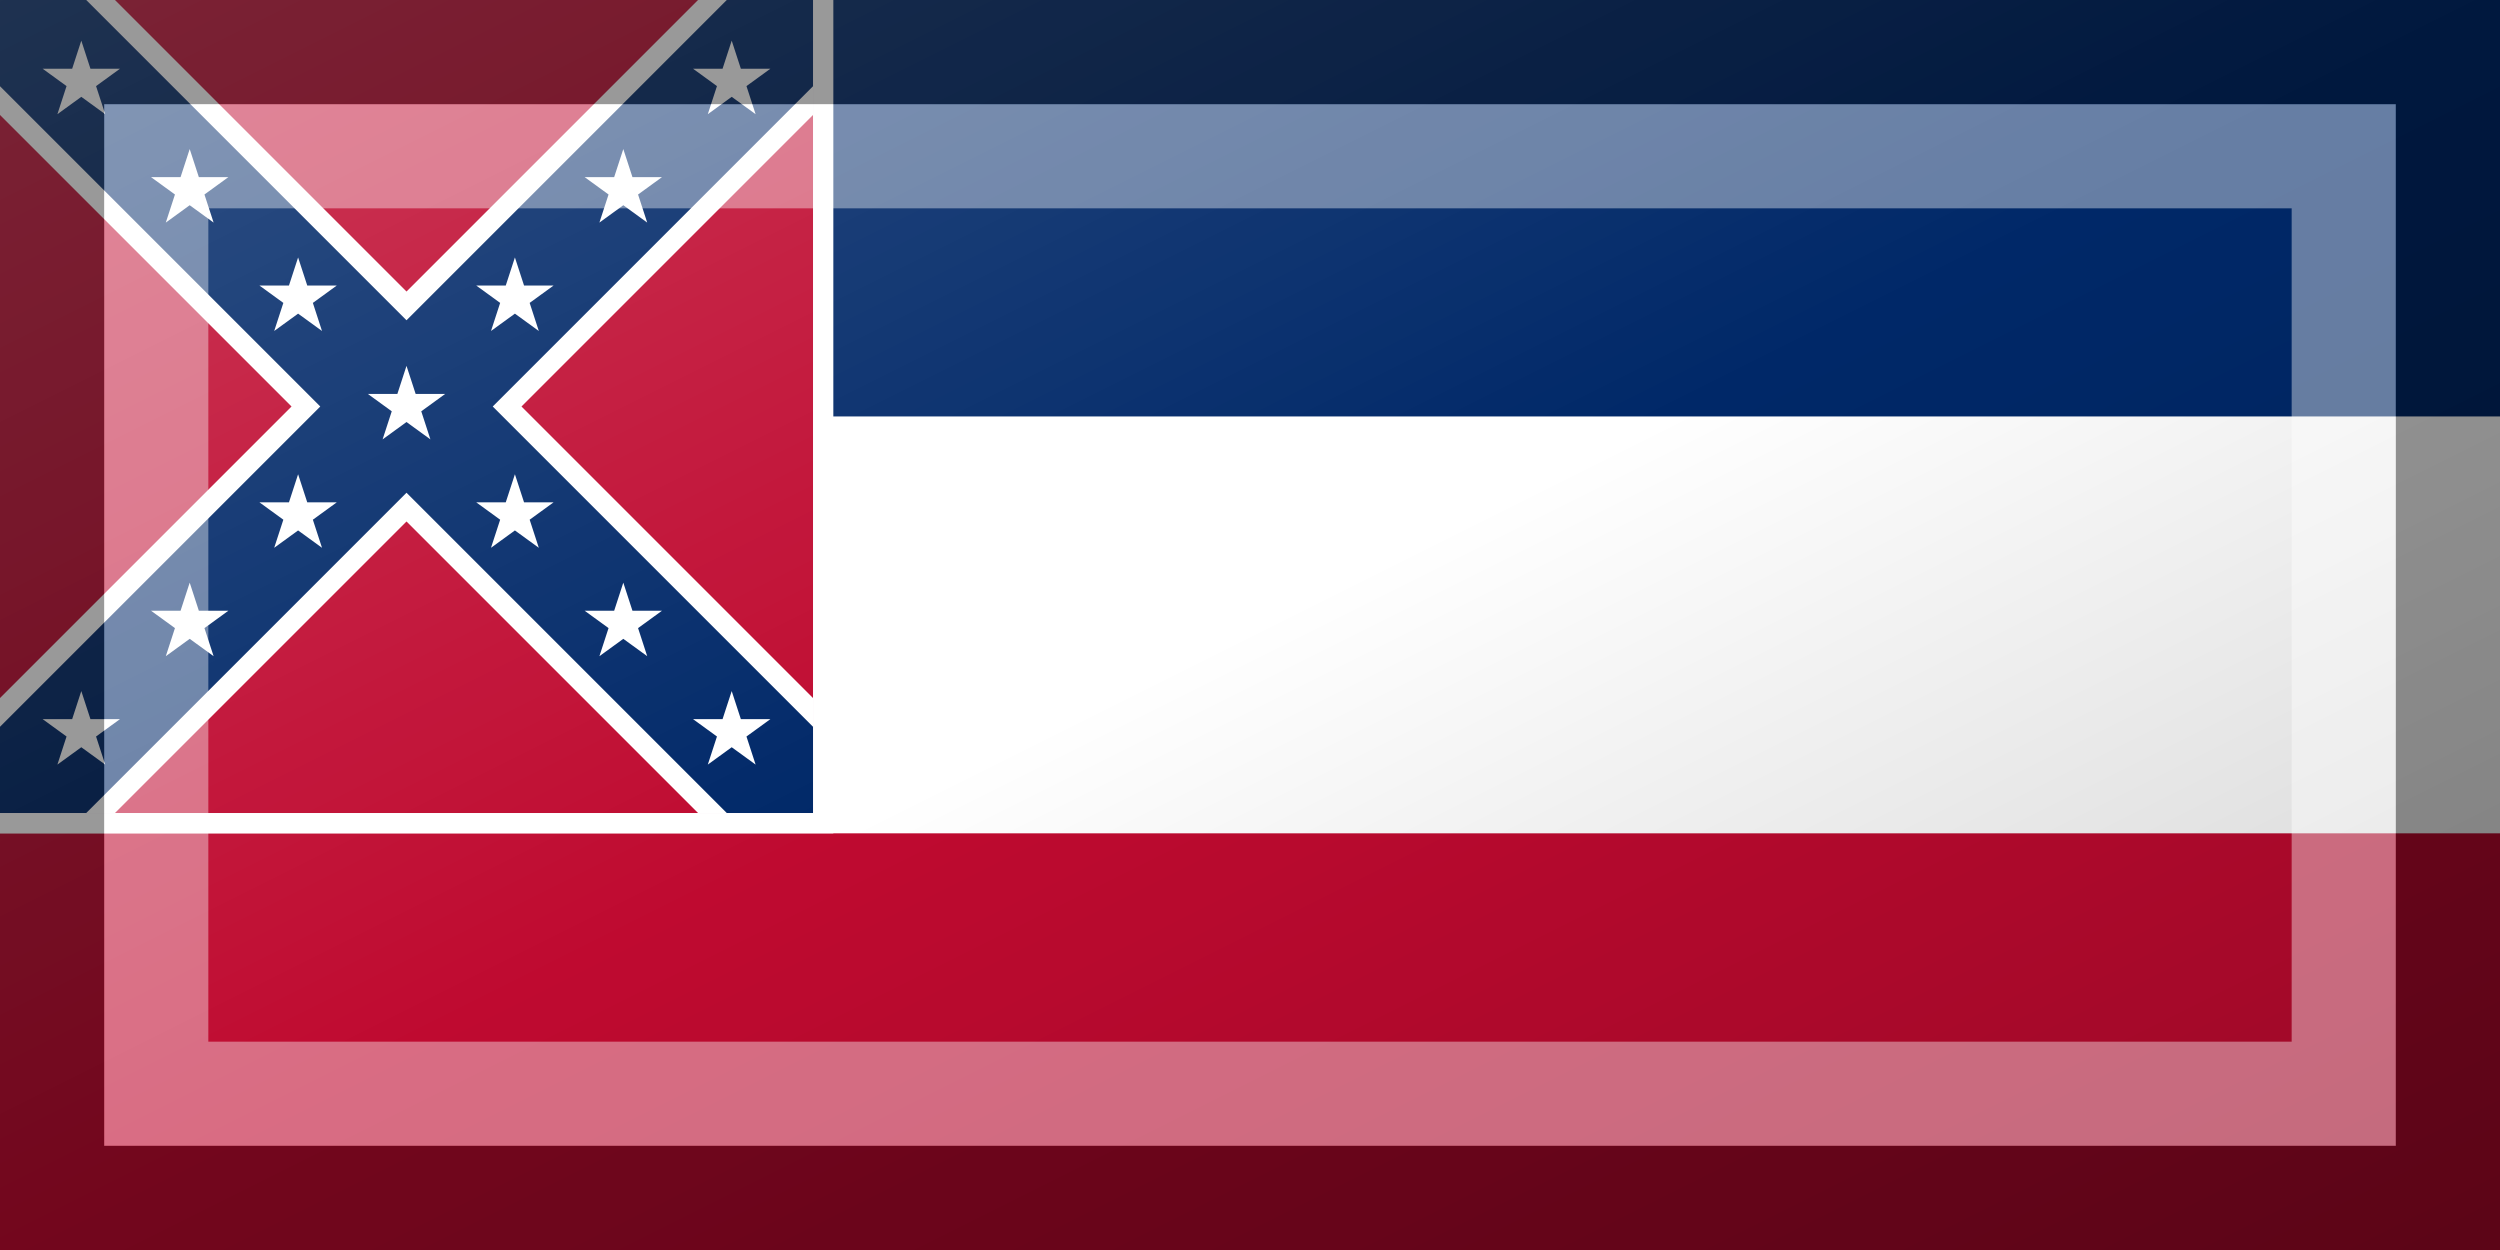
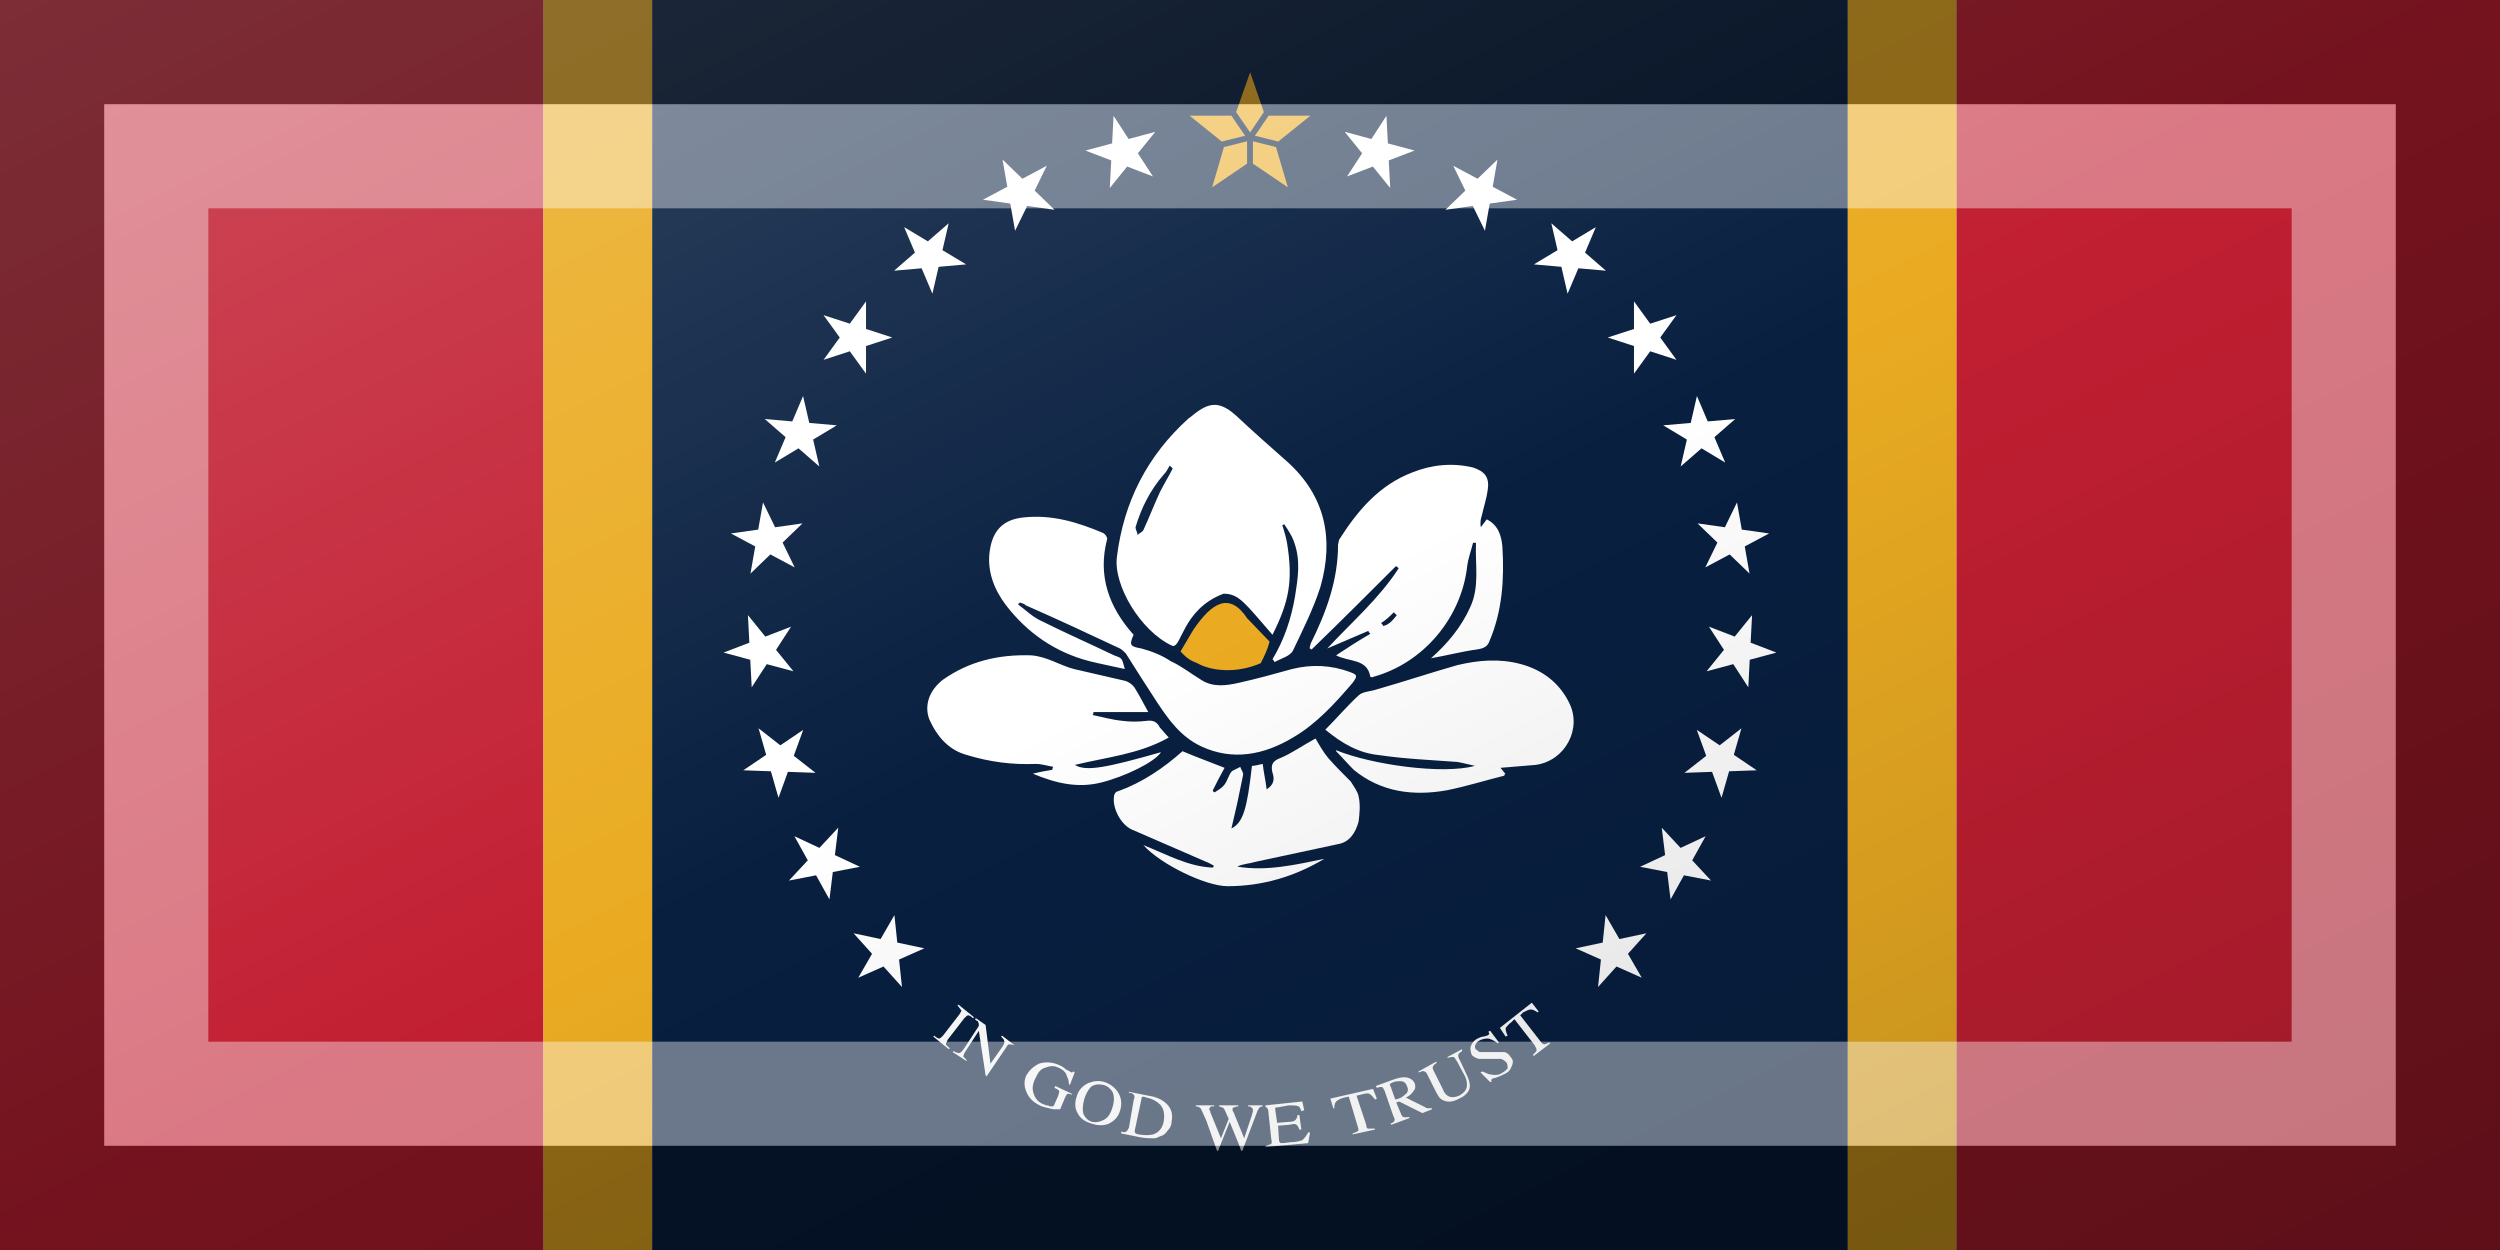
<svg xmlns="http://www.w3.org/2000/svg" xmlns:xlink="http://www.w3.org/1999/xlink" version="1.1" width="720" height="360" viewBox="0 0 720 360">
  <style>
- .blue{fill:rgb(0,40,104);}
- .red{fill:rgb(191,10,48);}
+ .blue{fill:rgb(8,31,64);}
+ .red{fill:rgb(194,31,50);}
.white{fill:rgb(255,255,255);}
+ .yellow{fill:rgb(234,171,34);}
</style>
  <defs>
+     <path id="magnolia" d="M -0.222 0.162 C -0.214 0.16 -0.208 0.159 -0.202 0.158 C -0.202 0.157 -0.202 0.156 -0.201 0.155 C -0.207 0.154 -0.213 0.152 -0.219 0.152 C -0.243 0.153 -0.266 0.15 -0.289 0.143 C -0.308 0.138 -0.32 0.124 -0.328 0.106 C -0.333 0.092 -0.328 0.077 -0.314 0.066 C -0.287 0.047 -0.257 0.04 -0.224 0.041 C -0.208 0.042 -0.195 0.051 -0.18 0.055 C -0.163 0.059 -0.145 0.063 -0.128 0.067 C -0.124 0.068 -0.12 0.071 -0.118 0.074 C -0.113 0.082 -0.109 0.09 -0.104 0.099 C -0.123 0.099 -0.142 0.099 -0.16 0.099 C -0.16 0.1 -0.16 0.101 -0.161 0.102 C -0.151 0.104 -0.141 0.107 -0.13 0.108 C -0.123 0.109 -0.114 0.109 -0.106 0.108 C -0.099 0.107 -0.095 0.109 -0.092 0.115 C -0.089 0.118 -0.087 0.121 -0.083 0.125 C -0.113 0.142 -0.146 0.145 -0.179 0.153 C -0.168 0.16 -0.147 0.156 -0.091 0.14 C -0.097 0.15 -0.128 0.165 -0.152 0.171 C -0.176 0.177 -0.198 0.172 -0.222 0.162 Z M -0.069 0.139 C -0.055 0.145 -0.041 0.15 -0.026 0.156 C -0.03 0.163 -0.034 0.171 -0.038 0.179 C -0.038 0.18 -0.037 0.181 -0.036 0.181 C -0.033 0.179 -0.029 0.177 -0.026 0.173 C -0.023 0.169 -0.022 0.164 -0.019 0.16 C -0.017 0.158 -0.013 0.157 -0.01 0.155 C -0.009 0.158 -0.007 0.16 -0.007 0.163 C -0.009 0.173 -0.011 0.182 -0.013 0.192 C -0.015 0.201 -0.017 0.209 -0.019 0.218 C -0.007 0.212 -0.003 0.198 0.002 0.154 C 0.005 0.154 0.008 0.153 0.013 0.152 C 0.014 0.161 0.016 0.169 0.017 0.178 C 0.025 0.173 0.025 0.167 0.023 0.161 C 0.021 0.153 0.023 0.149 0.031 0.146 C 0.043 0.141 0.054 0.133 0.067 0.126 C 0.071 0.133 0.075 0.14 0.08 0.146 C 0.087 0.154 0.095 0.162 0.103 0.17 C 0.106 0.175 0.11 0.18 0.111 0.185 C 0.113 0.194 0.112 0.203 0.111 0.211 C 0.108 0.222 0.102 0.232 0.09 0.234 C 0.062 0.24 0.034 0.246 0.006 0.252 C -2.9999763E-4 0.254 -0.007 0.254 -0.013 0.257 C 0.017 0.262 0.047 0.255 0.076 0.249 C 0.046 0.267 0.013 0.277 -0.023 0.277 C -0.045 0.277 -0.091 0.255 -0.109 0.235 C -0.084 0.245 -0.063 0.257 -0.038 0.258 C -0.037 0.257 -0.037 0.256 -0.037 0.256 C -0.039 0.255 -0.042 0.253 -0.045 0.252 C -0.07 0.241 -0.096 0.23 -0.121 0.219 C -0.132 0.214 -0.141 0.197 -0.139 0.185 C -0.139 0.183 -0.137 0.18 -0.135 0.18 C -0.11 0.171 -0.088 0.156 -0.069 0.139 Z M 0.088 0.138 C 0.125 0.153 0.197 0.163 0.23 0.154 C 0.225 0.153 0.218 0.151 0.212 0.15 C 0.186 0.148 0.159 0.147 0.132 0.143 C 0.111 0.141 0.094 0.131 0.077 0.117 C 0.089 0.105 0.1 0.092 0.111 0.082 C 0.115 0.078 0.123 0.078 0.129 0.076 C 0.157 0.068 0.184 0.059 0.212 0.051 C 0.233 0.046 0.255 0.044 0.277 0.05 C 0.299 0.056 0.316 0.069 0.326 0.089 C 0.34 0.116 0.322 0.149 0.292 0.153 C 0.281 0.154 0.269 0.155 0.256 0.156 C 0.258 0.158 0.259 0.16 0.261 0.162 C 0.26 0.163 0.26 0.163 0.26 0.164 C 0.24 0.169 0.221 0.175 0.201 0.179 C 0.167 0.185 0.134 0.181 0.106 0.158 C 0.1 0.152 0.094 0.145 0.088 0.139 Z M 0.228 -0.074 C 0.226 -0.066 0.223 -0.058 0.222 -0.05 C 0.216 0.003 0.177 0.049 0.126 0.063 C 0.125 0.064 0.124 0.063 0.123 0.063 C 0.12 0.044 0.101 0.048 0.088 0.041 C 0.1 0.033 0.111 0.026 0.123 0.019 C 0.122 0.018 0.121 0.017 0.121 0.016 C 0.107 0.022 0.093 0.028 0.079 0.034 C 0.104 0.007 0.132 -0.017 0.152 -0.048 C 0.151 -0.049 0.15 -0.05 0.149 -0.05 C 0.121 -0.022 0.092 0.007 0.063 0.035 C 0.062 0.035 0.062 0.034 0.061 0.034 C 0.061 0.032 0.062 0.03 0.062 0.029 C 0.078 -0.003 0.09 -0.036 0.09 -0.072 C 0.09 -0.073 0.091 -0.076 0.091 -0.077 C 0.11 -0.107 0.132 -0.133 0.166 -0.146 C 0.186 -0.154 0.207 -0.156 0.228 -0.151 C 0.24 -0.147 0.245 -0.141 0.243 -0.128 C 0.242 -0.12 0.239 -0.111 0.237 -0.102 C 0.236 -0.099 0.235 -0.095 0.236 -0.09 C 0.238 -0.093 0.24 -0.095 0.242 -0.098 C 0.254 -0.092 0.257 -0.081 0.258 -0.07 C 0.26 -0.037 0.258 -0.005 0.245 0.026 C 0.243 0.032 0.239 0.034 0.232 0.035 C 0.217 0.037 0.202 0.041 0.185 0.044 C 0.202 0.029 0.216 0.012 0.225 -0.008 C 0.235 -0.029 0.23 -0.052 0.231 -0.074 C 0.23 -0.074 0.229 -0.074 0.228 -0.074 Z M 0.134 0.008 C 0.135 0.009 0.136 0.01 0.136 0.011 C 0.142 0.01 0.146 0.005 0.15 9.999983E-5 C 0.149 -8.0000015E-4 0.148 -0.002 0.147 -0.003 C 0.143 0.001 0.139 0.005 0.134 0.008 Z M -0.237 -0.011 C -0.229 -0.005 -0.222 0.002 -0.213 0.006 C -0.189 0.018 -0.164 0.029 -0.139 0.041 C -0.131 0.044 -0.131 0.043 -0.128 0.055 C -0.141 0.052 -0.152 0.05 -0.164 0.047 C -0.199 0.038 -0.228 0.018 -0.25 -0.011 C -0.262 -0.027 -0.269 -0.046 -0.266 -0.066 C -0.263 -0.087 -0.252 -0.098 -0.231 -0.1 C -0.202 -0.103 -0.176 -0.095 -0.15 -0.084 C -0.148 -0.083 -0.146 -0.08 -0.146 -0.078 C -0.156 -0.04 -0.144 -0.008 -0.119 0.02 C -0.124 0.031 -0.122 0.032 -0.111 0.034 C -0.1 0.037 -0.09 0.041 -0.081 0.047 C -0.07 0.052 -0.06 0.06 -0.05 0.066 C -0.038 0.074 -0.024 0.072 -0.011 0.069 C 0.007 0.065 0.025 0.06 0.043 0.055 C 0.063 0.05 0.083 0.051 0.102 0.058 C 0.11 0.061 0.11 0.062 0.105 0.069 C 0.087 0.09 0.068 0.111 0.044 0.125 C 0.014 0.143 -0.018 0.149 -0.05 0.134 C -0.071 0.124 -0.083 0.107 -0.095 0.089 C -0.106 0.072 -0.117 0.055 -0.127 0.039 C -0.129 0.037 -0.131 0.035 -0.133 0.034 C -0.165 0.019 -0.197 0.004 -0.229 -0.01 C -0.231 -0.012 -0.233 -0.012 -0.235 -0.013 C -0.236 -0.012 -0.237 -0.012 -0.237 -0.011 Z M 0.038 -0.157 C 0.021 -0.172 0.004 -0.187 -0.012 -0.202 C -0.03 -0.219 -0.041 -0.219 -0.059 -0.204 C -0.06 -0.203 -0.062 -0.202 -0.063 -0.201 C -0.105 -0.163 -0.129 -0.116 -0.136 -0.06 C -0.14 -0.031 -0.112 0.016 -0.08 0.031 C -0.07 0.036 -0.07 -0.006 -0.027 -0.022 C -0.011 -0.022 -0.005 -0.012 0.023 0.02 C 0.04 -0.014 0.044 -0.035 0.038 -0.073 C 0.037 -0.079 0.035 -0.086 0.033 -0.092 L 0.035 -0.093 C 0.039 -0.087 0.043 -0.081 0.045 -0.075 C 0.052 -0.056 0.049 -0.038 0.046 -0.019 C 0.042 0.004 0.035 0.025 0.023 0.045 C 0.024 0.046 0.025 0.047 0.025 0.048 C 0.032 0.044 0.041 0.042 0.044 0.036 C 0.054 0.015 0.065 -0.007 0.072 -0.029 C 0.086 -0.078 0.077 -0.122 0.038 -0.157 Z M -0.092 -0.126 C -0.098 -0.113 -0.103 -0.1 -0.109 -0.087 C -0.11 -0.085 -0.113 -0.084 -0.115 -0.082 C -0.115 -0.085 -0.117 -0.087 -0.117 -0.09 C -0.111 -0.11 -0.102 -0.128 -0.088 -0.144 C -0.085 -0.147 -0.084 -0.15 -0.082 -0.153 C -0.081 -0.152 -0.08 -0.151 -0.079 -0.15 C -0.083 -0.142 -0.088 -0.134 -0.092 -0.126 Z" />
+     <path id="magnolia2" d="M -0.071 0.037 L -0.058 0.015 C -0.039 -0.013 -0.021 -0.024 -0.003 0.003 L 0.02 0.027 C 0.018 0.035 0.015 0.041 0.011 0.049 C -0.014 0.06 -0.04 0.057 -0.054 0.049 C -0.059 0.047 -0.064 0.045 -0.071 0.037 Z" />
    <path id="star" d="M 0.0 -1.0 L 0.225 -0.309 L 0.951 -0.309 L 0.363 0.118 L 0.588 0.809 L 0.0 0.382 L -0.588 0.809 L -0.363 0.118 L -0.951 -0.309 L -0.225 -0.309 Z" />
+     <path id="star2" d="M 0.218 -0.374 L 0.002 -1 L -0.218 -0.374 L 0.002 -0.054 Z M -0.41 0.176 L -0.595 0.809 L -0.046 0.437 V 0.085 L -0.41 0.176 Z M -0.293 -0.318 H -0.951 L -0.444 0.089 L -0.077 -0.002 Z M 0.444 0.089 L 0.951 -0.318 H 0.293 L 0.077 -0.002 L 0.444 0.089 Z M 0.409 0.176 L 0.046 0.085 V 0.437 L 0.595 0.809 Z" />
+     <path id="text" d="M 0.258 0.416 L 0.291 0.39 L 0.298 0.399 L 0.297 0.4 C 0.294 0.398 0.292 0.397 0.29 0.397 C 0.288 0.397 0.286 0.398 0.282 0.4 L 0.279 0.403 L 0.3 0.43 C 0.301 0.432 0.303 0.433 0.304 0.433 C 0.305 0.433 0.307 0.432 0.309 0.431 L 0.31 0.432 L 0.293 0.445 L 0.292 0.444 C 0.294 0.442 0.296 0.44 0.296 0.439 C 0.296 0.438 0.295 0.436 0.294 0.434 L 0.273 0.407 L 0.27 0.41 C 0.267 0.412 0.265 0.415 0.264 0.416 C 0.264 0.418 0.264 0.42 0.266 0.424 L 0.264 0.425 Z M 0.24 0.461 C 0.243 0.462 0.246 0.464 0.248 0.464 C 0.253 0.465 0.257 0.465 0.261 0.462 C 0.263 0.461 0.265 0.459 0.266 0.458 C 0.266 0.456 0.266 0.454 0.265 0.452 C 0.263 0.45 0.262 0.449 0.259 0.448 C 0.258 0.448 0.255 0.448 0.25 0.448 L 0.242 0.448 C 0.24 0.448 0.238 0.448 0.236 0.448 C 0.233 0.447 0.231 0.446 0.229 0.444 C 0.228 0.441 0.227 0.438 0.228 0.435 C 0.229 0.432 0.231 0.429 0.235 0.427 C 0.237 0.426 0.239 0.425 0.241 0.425 C 0.244 0.424 0.245 0.424 0.245 0.424 C 0.246 0.423 0.247 0.423 0.247 0.422 C 0.247 0.422 0.247 0.421 0.246 0.42 L 0.248 0.419 L 0.257 0.431 L 0.256 0.432 C 0.252 0.429 0.248 0.427 0.245 0.427 C 0.242 0.427 0.239 0.428 0.237 0.429 C 0.235 0.43 0.234 0.431 0.233 0.433 C 0.232 0.435 0.232 0.436 0.233 0.438 C 0.234 0.439 0.236 0.44 0.237 0.441 C 0.239 0.441 0.241 0.441 0.244 0.441 L 0.252 0.441 C 0.257 0.441 0.261 0.441 0.263 0.441 C 0.266 0.442 0.268 0.444 0.269 0.446 C 0.272 0.449 0.272 0.452 0.27 0.456 C 0.269 0.459 0.267 0.462 0.262 0.464 C 0.26 0.465 0.258 0.466 0.255 0.467 C 0.253 0.468 0.251 0.468 0.251 0.468 C 0.25 0.469 0.249 0.469 0.249 0.47 C 0.249 0.47 0.249 0.471 0.25 0.471 L 0.248 0.472 L 0.238 0.462 Z M 0.192 0.451 L 0.193 0.452 C 0.19 0.454 0.189 0.455 0.189 0.456 C 0.188 0.457 0.189 0.459 0.19 0.461 L 0.199 0.479 C 0.2 0.482 0.202 0.485 0.204 0.486 C 0.207 0.488 0.211 0.488 0.216 0.486 C 0.221 0.483 0.224 0.48 0.224 0.475 C 0.224 0.473 0.224 0.47 0.222 0.466 L 0.214 0.451 C 0.212 0.448 0.211 0.446 0.21 0.446 C 0.209 0.446 0.207 0.446 0.204 0.447 L 0.204 0.446 L 0.219 0.438 L 0.219 0.44 C 0.217 0.441 0.215 0.443 0.215 0.444 C 0.215 0.445 0.215 0.447 0.217 0.45 L 0.224 0.465 C 0.226 0.469 0.227 0.473 0.227 0.476 C 0.227 0.481 0.223 0.486 0.216 0.489 C 0.209 0.493 0.203 0.493 0.198 0.49 C 0.196 0.489 0.194 0.486 0.192 0.482 L 0.183 0.464 C 0.182 0.462 0.181 0.461 0.18 0.461 C 0.179 0.46 0.177 0.461 0.174 0.462 L 0.174 0.461 Z M 0.145 0.515 C 0.147 0.514 0.149 0.513 0.149 0.512 C 0.15 0.511 0.149 0.509 0.148 0.507 L 0.139 0.481 C 0.138 0.479 0.137 0.477 0.136 0.477 C 0.135 0.477 0.133 0.477 0.131 0.478 L 0.13 0.476 L 0.149 0.469 C 0.152 0.468 0.156 0.467 0.159 0.467 C 0.164 0.467 0.168 0.469 0.17 0.473 C 0.171 0.476 0.171 0.479 0.169 0.481 C 0.167 0.484 0.165 0.486 0.161 0.488 L 0.181 0.498 C 0.182 0.499 0.183 0.499 0.184 0.499 C 0.185 0.499 0.186 0.499 0.188 0.499 L 0.188 0.5 L 0.178 0.504 L 0.154 0.492 L 0.151 0.493 L 0.156 0.505 C 0.157 0.507 0.157 0.508 0.159 0.508 C 0.16 0.509 0.161 0.508 0.164 0.508 L 0.165 0.509 L 0.146 0.516 Z M 0.16 0.485 C 0.163 0.483 0.164 0.48 0.162 0.476 C 0.161 0.473 0.159 0.471 0.155 0.471 C 0.153 0.471 0.151 0.471 0.148 0.472 C 0.146 0.473 0.145 0.473 0.145 0.474 C 0.144 0.474 0.144 0.475 0.145 0.476 L 0.15 0.49 C 0.155 0.489 0.158 0.487 0.16 0.485 Z M 0.083 0.489 L 0.127 0.479 L 0.131 0.489 L 0.129 0.49 C 0.127 0.487 0.125 0.485 0.123 0.484 C 0.122 0.483 0.118 0.484 0.114 0.485 L 0.11 0.486 L 0.12 0.516 C 0.12 0.519 0.121 0.52 0.122 0.52 C 0.123 0.52 0.125 0.52 0.129 0.52 L 0.129 0.521 L 0.106 0.526 L 0.106 0.525 C 0.109 0.524 0.111 0.523 0.112 0.522 C 0.112 0.521 0.112 0.52 0.111 0.517 L 0.102 0.487 L 0.097 0.488 C 0.093 0.489 0.09 0.491 0.089 0.492 C 0.088 0.493 0.087 0.495 0.087 0.499 L 0.086 0.499 Z M 0.016 0.538 C 0.019 0.537 0.021 0.536 0.022 0.536 C 0.022 0.535 0.023 0.534 0.022 0.531 L 0.019 0.503 C 0.019 0.5 0.018 0.499 0.017 0.498 C 0.016 0.498 0.016 0.498 0.016 0.497 L 0.016 0.496 L 0.054 0.492 L 0.056 0.501 L 0.053 0.502 C 0.052 0.499 0.051 0.497 0.05 0.497 C 0.048 0.496 0.045 0.496 0.04 0.496 L 0.029 0.498 C 0.028 0.498 0.027 0.498 0.027 0.498 C 0.026 0.498 0.026 0.499 0.026 0.5 L 0.028 0.514 L 0.041 0.513 C 0.044 0.513 0.046 0.512 0.047 0.511 C 0.048 0.51 0.049 0.508 0.049 0.506 L 0.051 0.506 L 0.053 0.521 L 0.051 0.521 C 0.05 0.518 0.049 0.517 0.048 0.516 C 0.047 0.515 0.045 0.515 0.041 0.516 L 0.029 0.517 L 0.03 0.533 C 0.031 0.534 0.031 0.535 0.032 0.535 C 0.034 0.535 0.036 0.535 0.042 0.534 C 0.047 0.534 0.051 0.533 0.054 0.532 C 0.056 0.53 0.058 0.528 0.06 0.524 L 0.062 0.524 L 0.06 0.535 L 0.016 0.539 Z M -0.037 0.496 V 0.497 C -0.038 0.497 -0.039 0.497 -0.04 0.497 C -0.041 0.498 -0.042 0.498 -0.042 0.5 C -0.042 0.5 -0.042 0.501 -0.042 0.501 C -0.041 0.501 -0.041 0.502 -0.041 0.503 L -0.03 0.53 L -0.022 0.51 L -0.026 0.501 C -0.027 0.499 -0.028 0.498 -0.029 0.498 C -0.03 0.498 -0.031 0.497 -0.032 0.497 V 0.496 H -0.012 V 0.497 C -0.014 0.497 -0.016 0.498 -0.016 0.498 C -0.018 0.498 -0.018 0.499 -0.018 0.5 C -0.018 0.501 -0.018 0.501 -0.018 0.501 C -0.018 0.501 -0.018 0.502 -0.017 0.503 L -0.006 0.53 L 0.002 0.506 C 0.002 0.505 0.003 0.503 0.003 0.502 C 0.003 0.502 0.003 0.501 0.003 0.501 C 0.003 0.499 0.002 0.498 0.001 0.498 C 3.9997906E-4 0.497 -6.00021E-4 0.497 -0.002 0.497 V 0.496 L 0.013 0.496 V 0.497 C 0.012 0.497 0.01 0.498 0.01 0.498 C 0.009 0.499 0.009 0.5 0.008 0.501 L -2.142042E-8 0.522 L -0.003 0.53 L -0.008 0.543 H -0.009 L -0.012 0.535 L -0.021 0.513 L -0.033 0.543 H -0.034 L -0.039 0.529 L -0.045 0.512 C -0.048 0.505 -0.05 0.501 -0.051 0.499 C -0.052 0.498 -0.054 0.497 -0.056 0.497 V 0.496 Z M -0.133 0.523 C -0.13 0.524 -0.129 0.524 -0.128 0.523 C -0.127 0.523 -0.126 0.521 -0.125 0.519 L -0.12 0.49 C -0.119 0.488 -0.119 0.486 -0.12 0.485 C -0.121 0.484 -0.122 0.483 -0.125 0.483 L -0.125 0.482 L -0.105 0.486 C -0.098 0.487 -0.093 0.489 -0.089 0.492 C -0.082 0.497 -0.079 0.504 -0.081 0.513 C -0.081 0.516 -0.082 0.519 -0.085 0.522 C -0.087 0.525 -0.089 0.527 -0.093 0.528 C -0.095 0.529 -0.097 0.53 -0.099 0.53 C -0.103 0.53 -0.107 0.53 -0.113 0.529 L -0.133 0.525 Z M -0.118 0.525 C -0.118 0.525 -0.116 0.526 -0.115 0.526 C -0.109 0.527 -0.104 0.527 -0.1 0.526 C -0.094 0.524 -0.09 0.519 -0.089 0.512 C -0.088 0.505 -0.089 0.499 -0.093 0.495 C -0.096 0.492 -0.101 0.489 -0.107 0.488 C -0.109 0.487 -0.11 0.487 -0.111 0.487 C -0.112 0.488 -0.112 0.488 -0.112 0.489 L -0.119 0.522 C -0.119 0.524 -0.119 0.524 -0.118 0.525 Z M -0.167 0.473 C -0.162 0.471 -0.156 0.47 -0.15 0.472 C -0.144 0.474 -0.139 0.478 -0.136 0.483 C -0.133 0.488 -0.132 0.494 -0.134 0.501 C -0.136 0.508 -0.14 0.512 -0.146 0.515 C -0.151 0.517 -0.157 0.517 -0.163 0.515 C -0.17 0.513 -0.175 0.51 -0.178 0.504 C -0.181 0.499 -0.181 0.493 -0.179 0.487 C -0.177 0.48 -0.173 0.476 -0.167 0.473 Z M -0.172 0.505 C -0.17 0.509 -0.167 0.512 -0.163 0.513 C -0.159 0.514 -0.155 0.513 -0.151 0.511 C -0.147 0.509 -0.144 0.505 -0.142 0.498 C -0.14 0.492 -0.14 0.486 -0.142 0.482 C -0.144 0.479 -0.147 0.476 -0.151 0.475 C -0.155 0.474 -0.159 0.474 -0.163 0.476 C -0.166 0.478 -0.169 0.483 -0.171 0.489 C -0.173 0.496 -0.173 0.501 -0.172 0.505 Z M -0.19 0.459 C -0.188 0.46 -0.186 0.461 -0.186 0.461 C -0.185 0.462 -0.184 0.462 -0.184 0.462 C -0.183 0.462 -0.183 0.461 -0.182 0.461 L -0.181 0.462 L -0.186 0.475 L -0.187 0.474 C -0.187 0.471 -0.188 0.468 -0.189 0.466 C -0.19 0.462 -0.193 0.459 -0.198 0.457 C -0.202 0.455 -0.206 0.455 -0.211 0.457 C -0.216 0.458 -0.219 0.462 -0.222 0.469 C -0.225 0.475 -0.225 0.48 -0.223 0.485 C -0.221 0.49 -0.218 0.493 -0.213 0.495 C -0.212 0.495 -0.211 0.496 -0.21 0.496 C -0.209 0.496 -0.208 0.496 -0.207 0.497 C -0.205 0.497 -0.204 0.497 -0.203 0.497 C -0.203 0.496 -0.202 0.496 -0.202 0.495 L -0.198 0.486 C -0.197 0.483 -0.197 0.482 -0.197 0.481 C -0.198 0.48 -0.199 0.479 -0.202 0.478 L -0.201 0.476 L -0.184 0.484 L -0.184 0.485 C -0.186 0.484 -0.187 0.484 -0.188 0.484 C -0.189 0.484 -0.19 0.486 -0.191 0.488 L -0.196 0.5 C -0.197 0.5 -0.199 0.5 -0.203 0.5 C -0.208 0.499 -0.212 0.498 -0.215 0.497 C -0.222 0.494 -0.227 0.49 -0.23 0.484 C -0.233 0.478 -0.234 0.472 -0.231 0.465 C -0.228 0.46 -0.224 0.456 -0.218 0.453 C -0.212 0.451 -0.205 0.451 -0.198 0.454 C -0.195 0.455 -0.192 0.457 -0.19 0.459 Z M -0.306 0.44 C -0.303 0.442 -0.301 0.442 -0.3 0.442 C -0.299 0.442 -0.297 0.44 -0.295 0.437 L -0.28 0.414 L -0.28 0.412 C -0.28 0.411 -0.281 0.41 -0.281 0.409 C -0.282 0.409 -0.283 0.408 -0.284 0.407 L -0.283 0.406 L -0.273 0.413 L -0.268 0.453 L -0.256 0.436 C -0.254 0.433 -0.253 0.431 -0.254 0.429 C -0.254 0.428 -0.255 0.427 -0.257 0.425 L -0.256 0.424 L -0.243 0.434 L -0.243 0.434 C -0.246 0.433 -0.247 0.433 -0.249 0.433 C -0.25 0.433 -0.251 0.435 -0.253 0.438 L -0.272 0.466 L -0.273 0.465 L -0.28 0.419 L -0.293 0.439 C -0.295 0.442 -0.296 0.444 -0.296 0.446 C -0.295 0.446 -0.294 0.448 -0.292 0.45 L -0.293 0.45 L -0.307 0.441 Z M -0.326 0.424 C -0.324 0.426 -0.322 0.427 -0.321 0.427 C -0.32 0.427 -0.319 0.426 -0.317 0.424 L -0.3 0.402 C -0.299 0.4 -0.298 0.399 -0.298 0.398 C -0.299 0.397 -0.3 0.395 -0.302 0.393 L -0.301 0.392 L -0.285 0.405 L -0.286 0.406 C -0.288 0.404 -0.29 0.403 -0.291 0.403 C -0.292 0.403 -0.293 0.404 -0.295 0.406 L -0.312 0.428 C -0.313 0.43 -0.314 0.432 -0.314 0.433 C -0.314 0.434 -0.312 0.435 -0.31 0.437 L -0.311 0.438 L -0.327 0.425 Z" />
    <linearGradient id="glaze" x1="0%" y1="0%" x2="100%" y2="100%">
      <stop offset="0%" stop-color="rgb(255,255,255)" stop-opacity="0.2" />
      <stop offset="49.999%" stop-color="rgb(255,255,255)" stop-opacity="0.0" />
      <stop offset="50.001%" stop-color="rgb(0,0,0)" stop-opacity="0.0" />
      <stop offset="100%" stop-color="rgb(0,0,0)" stop-opacity="0.2" />
    </linearGradient>
  </defs>
  <g>
    <g>
-       <rect x="0" y="0" width="720" height="120" class="blue" />
-       <rect x="0" y="120" width="720" height="120" class="white" />
-       <rect x="0" y="240" width="720" height="120" class="red" />
+       <rect x="0" y="0" width="156.522" height="360" class="red" />
+       <rect x="156.522" y="0" width="31.304" height="360" class="yellow" />
+       <rect x="187.826" y="0" width="344.348" height="360" class="blue" />
+       <rect x="532.174" y="0" width="31.304" height="360" class="yellow" />
+       <rect x="563.478" y="0" width="156.522" height="360" class="red" />
    </g>
-     <rect x="0" y="0" width="240" height="240" class="white" />
-     <rect x="0" y="0" width="234.147" height="234.147" class="red" />
-     <path d="M 0 0 L 0 33.113 L 83.96 117.073 L 83.96 117.073 L 0 201.033 L 0 201.033 L 0 234.147 L 33.113 234.147 L 117.073 150.187 L 117.073 150.187 L 117.073 150.187 L 117.073 150.187 L 117.073 150.187 L 117.073 150.187 L 201.033 234.147 L 234.147 234.147 L 234.147 201.033 L 234.147 201.033 L 150.187 117.073 L 150.187 117.073 L 234.147 33.113 L 234.147 0 L 201.033 0 L 117.073 83.96 L 33.113 0 Z" class="white" />
-     <path d="M 0 0 L 0 24.835 L 92.238 117.073 L 92.238 117.073 L 0 209.311 L 0 234.147 L 24.835 234.147 L 117.073 141.908 L 117.073 141.908 L 209.311 234.147 L 234.147 234.147 L 234.147 209.311 L 141.908 117.073 L 141.908 117.073 L 234.147 24.835 L 234.147 0 L 209.311 0 L 117.073 92.238 L 117.073 92.238 L 24.835 0 Z" class="blue" />
-     <use xlink:href="#star" transform="translate(117.0733 117.0733) scale(11.7073 11.7073) rotate(0)" class="white" />
+     <use xlink:href="#star2" transform="translate(360 39.1304) scale(18.313 18.313) rotate(0)" class="yellow" />
    <g>
-       <use xlink:href="#star" transform="translate(85.8537 85.8537) scale(11.7073 11.7073) rotate(0)" class="white" />
-       <use xlink:href="#star" transform="translate(148.2928 85.8537) scale(11.7073 11.7073) rotate(0)" class="white" />
-       <use xlink:href="#star" transform="translate(85.8537 148.2928) scale(11.7073 11.7073) rotate(0)" class="white" />
-       <use xlink:href="#star" transform="translate(148.2928 148.2928) scale(11.7073 11.7073) rotate(0)" class="white" />
-       <use xlink:href="#star" transform="translate(54.6342 54.6342) scale(11.7073 11.7073) rotate(0)" class="white" />
-       <use xlink:href="#star" transform="translate(179.5123 54.6342) scale(11.7073 11.7073) rotate(0)" class="white" />
-       <use xlink:href="#star" transform="translate(54.6342 179.5123) scale(11.7073 11.7073) rotate(0)" class="white" />
-       <use xlink:href="#star" transform="translate(179.5123 179.5123) scale(11.7073 11.7073) rotate(0)" class="white" />
-       <use xlink:href="#star" transform="translate(23.4147 23.4147) scale(11.7073 11.7073) rotate(0)" class="white" />
-       <use xlink:href="#star" transform="translate(210.7319 23.4147) scale(11.7073 11.7073) rotate(0)" class="white" />
-       <use xlink:href="#star" transform="translate(23.4147 210.7319) scale(11.7073 11.7073) rotate(0)" class="white" />
-       <use xlink:href="#star" transform="translate(210.7319 210.7319) scale(11.7073 11.7073) rotate(0)" class="white" />
+       <use xlink:href="#star" transform="translate(396.4597 43.9304) scale(10.9456 10.9456) rotate(15)" class="white" />
+       <use xlink:href="#star" transform="translate(323.5403 43.9304) scale(10.9456 10.9456) rotate(-15)" class="white" />
+       <use xlink:href="#star" transform="translate(426.1343 55.6196) scale(10.9456 10.9456) rotate(28)" class="white" />
+       <use xlink:href="#star" transform="translate(293.8657 55.6196) scale(10.9456 10.9456) rotate(-28)" class="white" />
+       <use xlink:href="#star" transform="translate(452.4188 73.6844) scale(10.9456 10.9456) rotate(41)" class="white" />
+       <use xlink:href="#star" transform="translate(267.5812 73.6844) scale(10.9456 10.9456) rotate(-41)" class="white" />
+       <use xlink:href="#star" transform="translate(473.9659 97.1989) scale(10.9456 10.9456) rotate(54)" class="white" />
+       <use xlink:href="#star" transform="translate(246.0341 97.1989) scale(10.9456 10.9456) rotate(-54)" class="white" />
+       <use xlink:href="#star" transform="translate(489.6711 124.9579) scale(10.9456 10.9456) rotate(67)" class="white" />
+       <use xlink:href="#star" transform="translate(230.3289 124.9579) scale(10.9456 10.9456) rotate(-67)" class="white" />
+       <use xlink:href="#star" transform="translate(498.7294 155.5383) scale(10.9456 10.9456) rotate(80)" class="white" />
+       <use xlink:href="#star" transform="translate(221.2706 155.5383) scale(10.9456 10.9456) rotate(-80)" class="white" />
+       <use xlink:href="#star" transform="translate(500.6765 187.3725) scale(10.9456 10.9456) rotate(93)" class="white" />
+       <use xlink:href="#star" transform="translate(219.3235 187.3725) scale(10.9456 10.9456) rotate(-93)" class="white" />
+       <use xlink:href="#star" transform="translate(495.4125 218.8289) scale(10.9456 10.9456) rotate(106)" class="white" />
+       <use xlink:href="#star" transform="translate(224.5875 218.8289) scale(10.9456 10.9456) rotate(-106)" class="white" />
+       <use xlink:href="#star" transform="translate(483.2073 248.2949) scale(10.9456 10.9456) rotate(119)" class="white" />
+       <use xlink:href="#star" transform="translate(236.7927 248.2949) scale(10.9456 10.9456) rotate(-119)" class="white" />
+       <use xlink:href="#star" transform="translate(464.6865 274.2601) scale(10.9456 10.9456) rotate(132)" class="white" />
+       <use xlink:href="#star" transform="translate(255.3135 274.2601) scale(10.9456 10.9456) rotate(-132)" class="white" />
    </g>
+     <use xlink:href="#text" transform="translate(360 180) scale(278.9217 278.9217) rotate(0)" class="white" />
+     <use xlink:href="#magnolia" transform="translate(360 177.1826) scale(281.7391 281.7391) rotate(0)" class="white" />
+     <use xlink:href="#magnolia2" transform="translate(360 177.1826) scale(281.7391 281.7391) rotate(0)" class="yellow" />
  </g>
  <g>
    <rect x="0" y="0" width="720" height="360" fill="url(#glaze)" />
    <path d="M 30 30 L 690 30 L 690 330 L 30 330 Z M 60 60 L 60 300 L 660 300 L 660 60 Z" fill="rgb(255,255,255)" opacity="0.4" />
    <path d="M 0 0 L 720 0 L 720 360 L 0 360 Z M 30 30 L 30 330 L 690 330 L 690 30 Z" fill="rgb(0,0,0)" opacity="0.4" />
  </g>
</svg>
